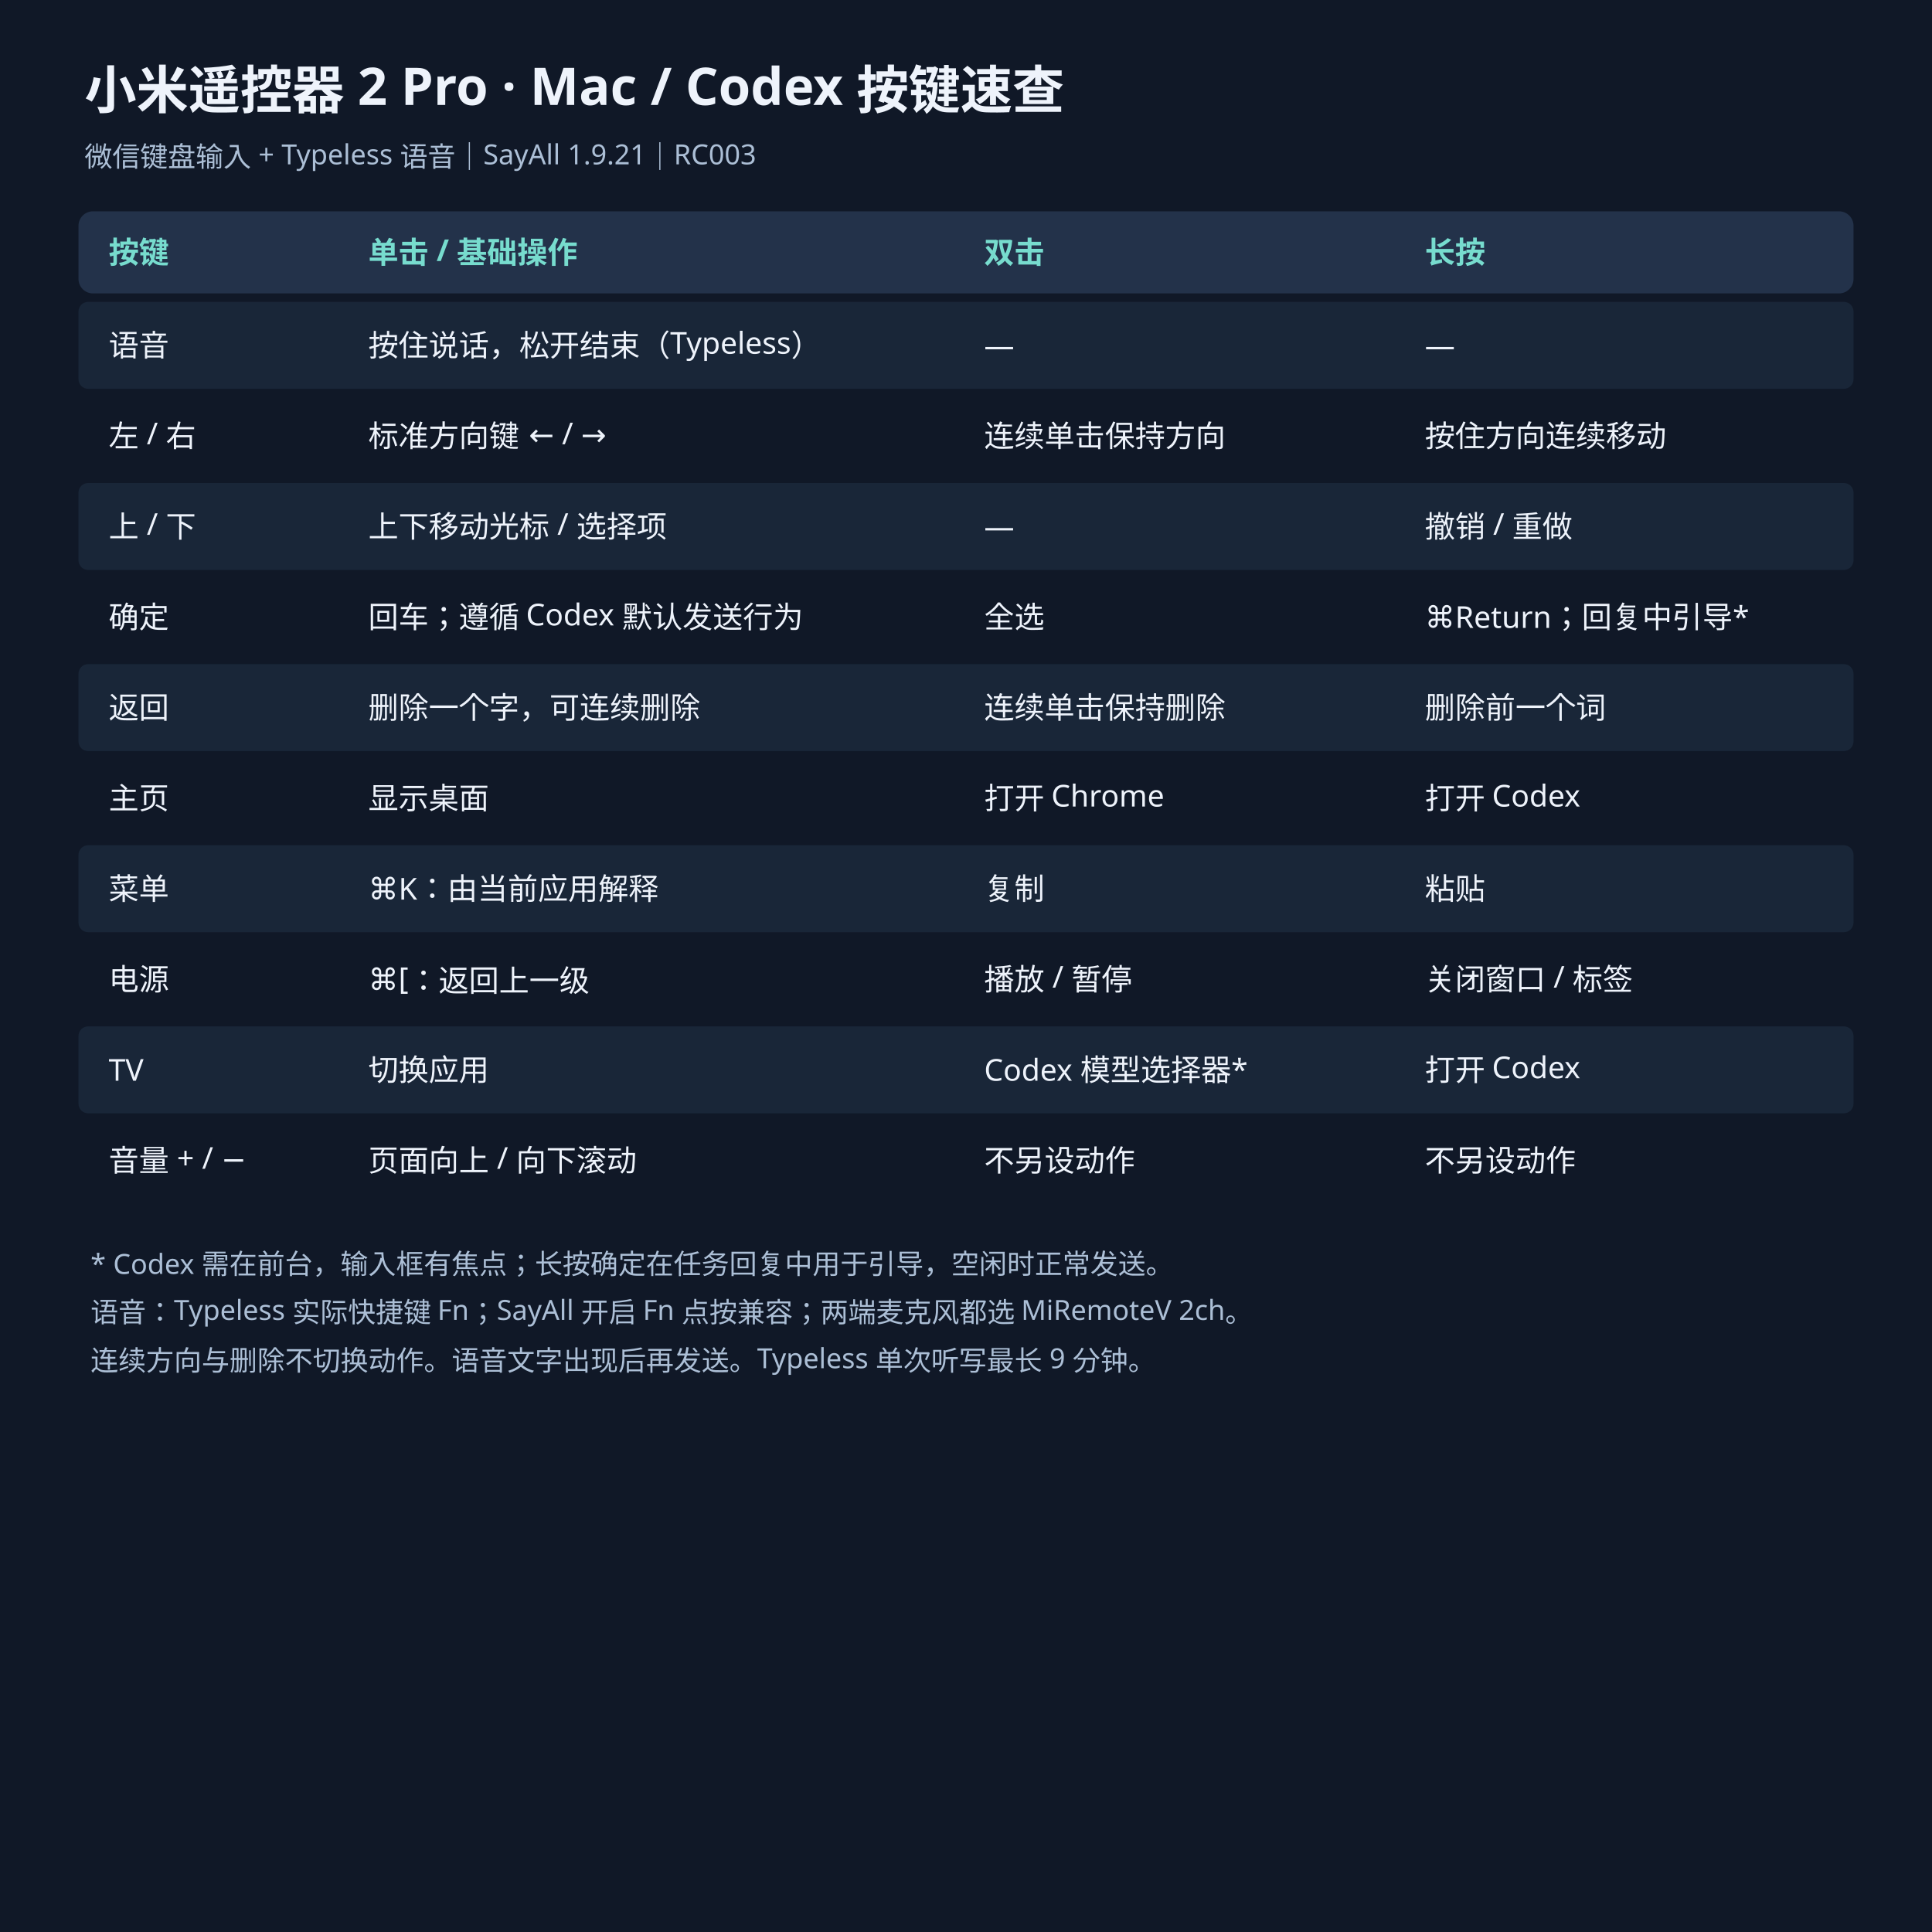
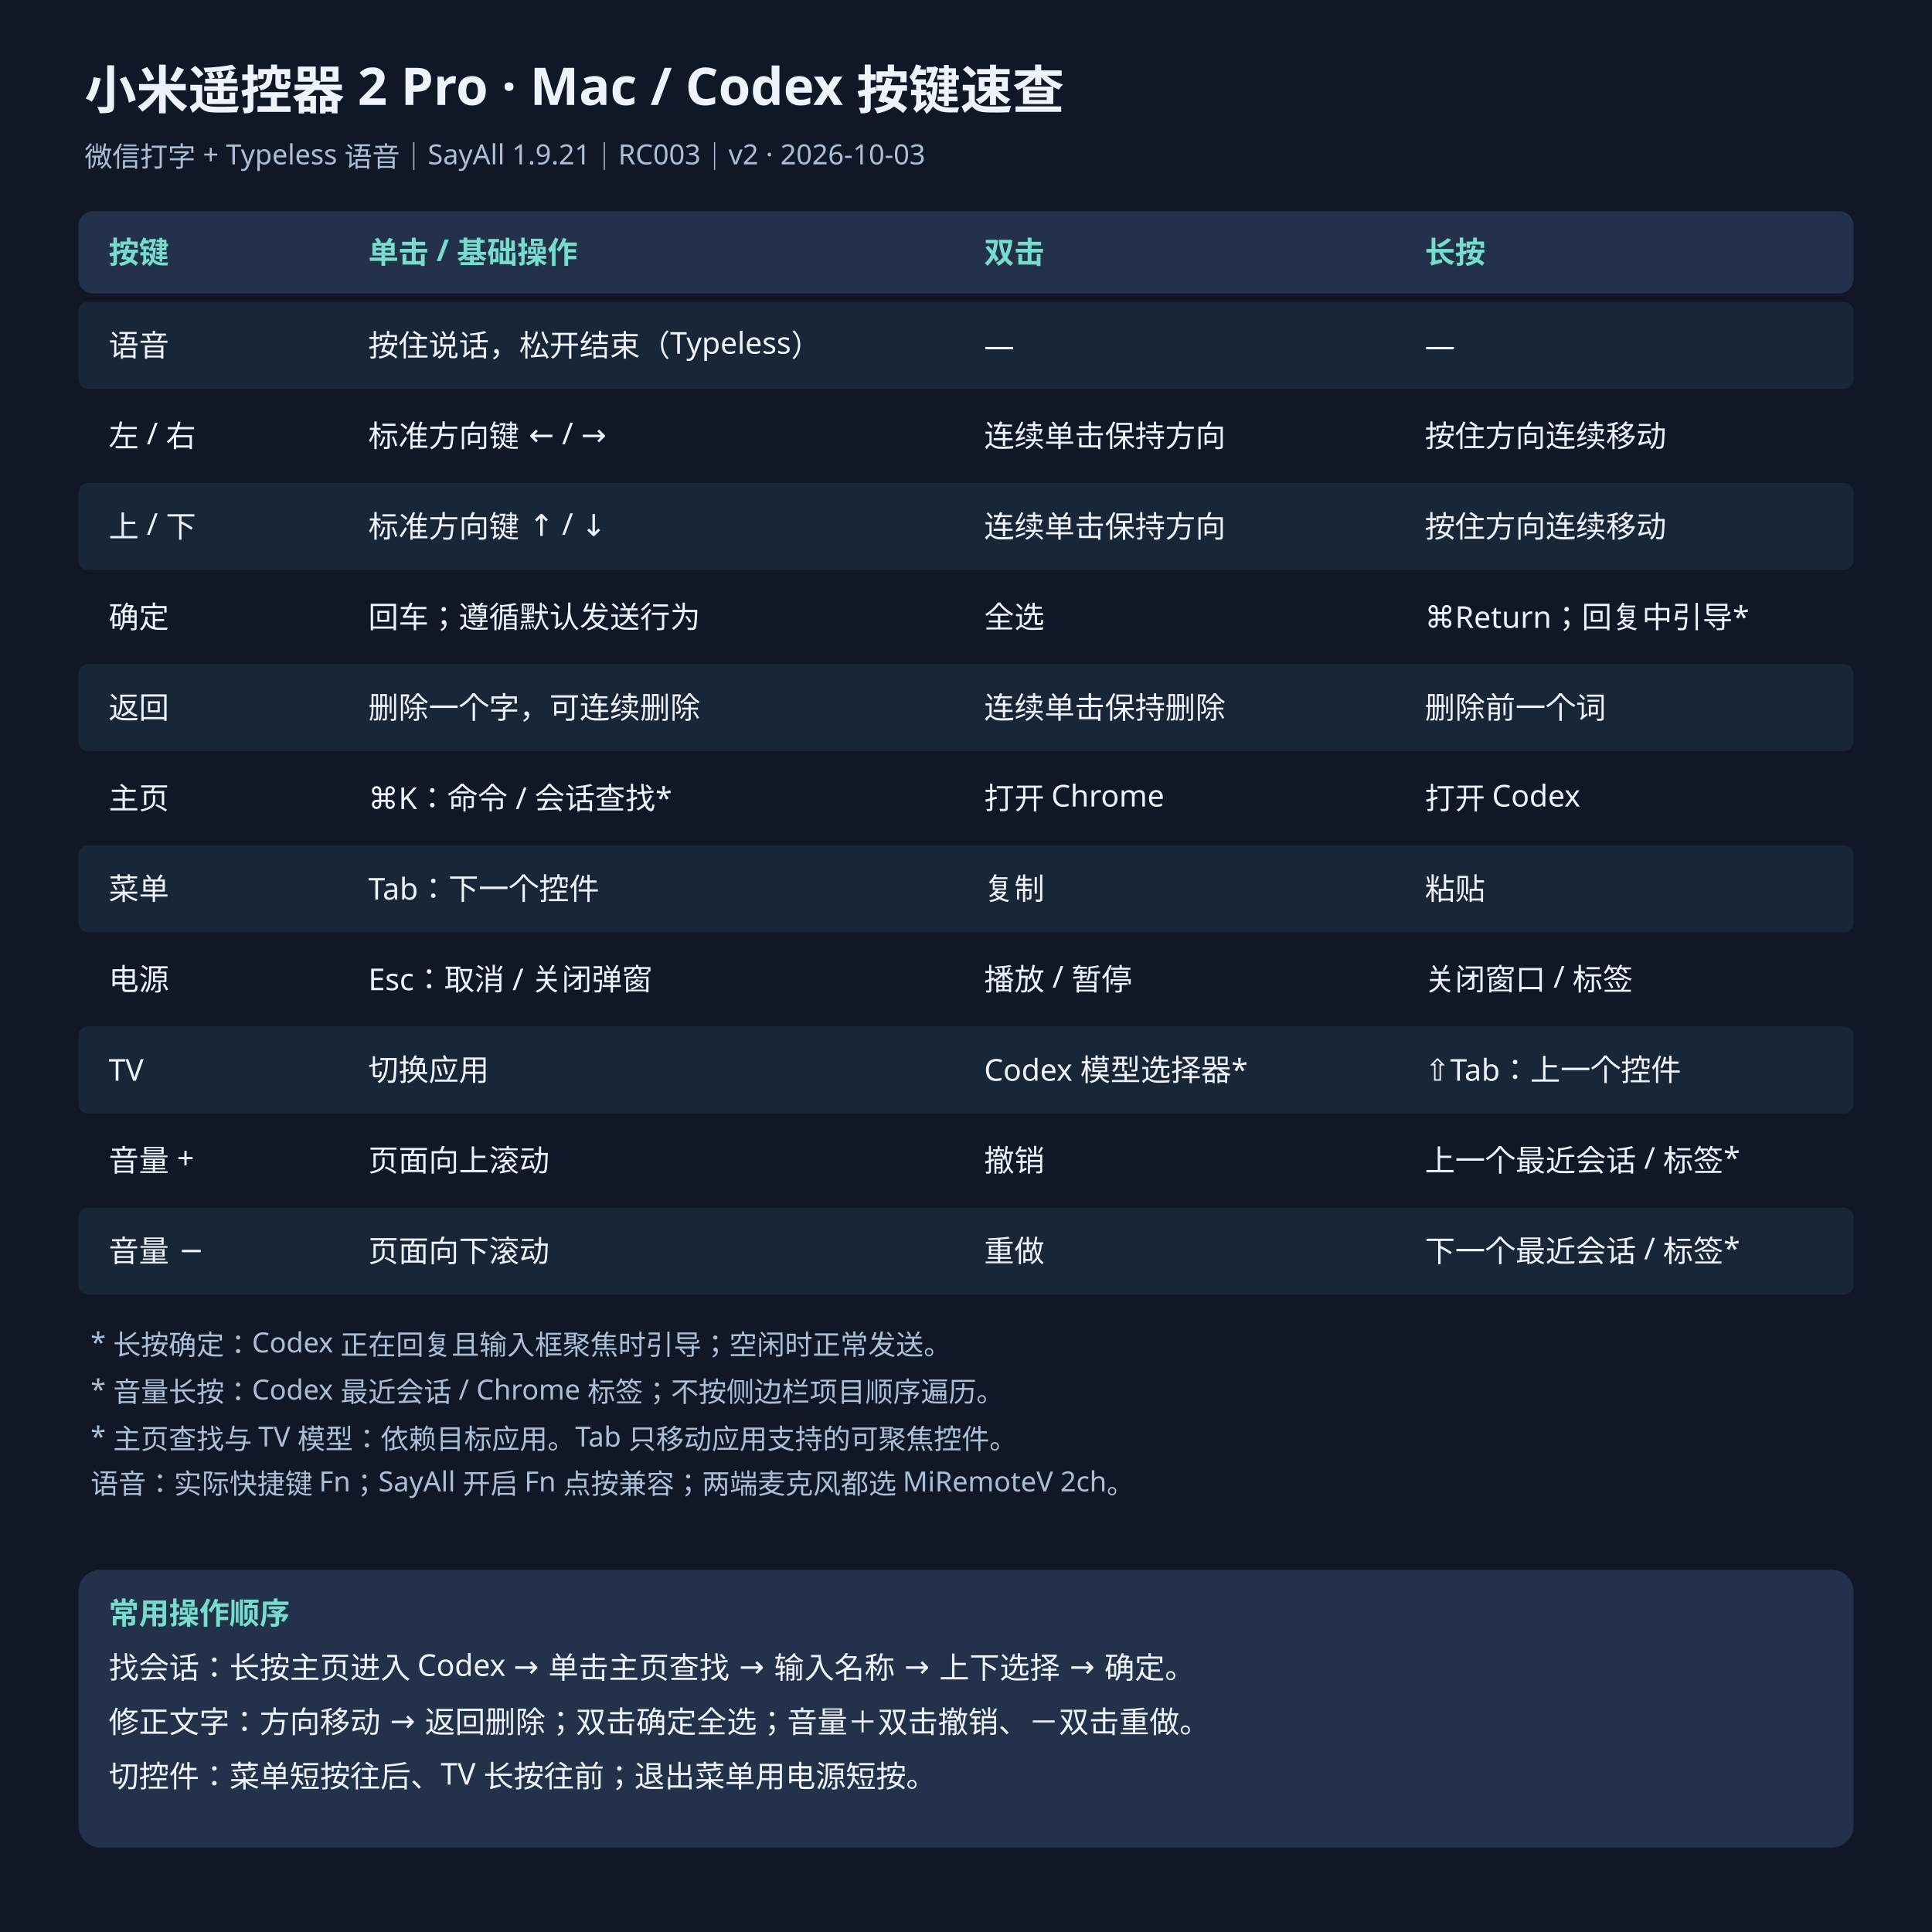
<svg xmlns="http://www.w3.org/2000/svg" width="1600" height="1600" viewBox="0 0 1600 1600">
  <rect width="1600" height="1600" fill="#101827" />
-   <style>text{font-family:"PingFang SC","Microsoft YaHei",sans-serif;fill:#eef3fb} .small{font-size:23px;fill:#acbfd6}.body{font-size:25px}.head{font-size:25px;font-weight:600;fill:#77dcce}</style>
+   <style>text{font-family:"PingFang SC","Microsoft YaHei",sans-serif;fill:#eef3fb}.small{font-size:23px;fill:#acbfd6}.body{font-size:25px}.head{font-size:25px;font-weight:600;fill:#77dcce}</style>
  <text x="70" y="90" font-size="43" font-weight="700">小米遥控器 2 Pro · Mac / Codex 按键速查</text>
-   <text x="70" y="138" class="small">微信键盘输入 + Typeless 语音｜SayAll 1.9.21｜RC003</text>
+   <text x="70" y="138" class="small">微信打字 + Typeless 语音｜SayAll 1.9.21｜RC003｜v2 · 2026-10-03</text>
  <rect x="65" y="175" width="1470" height="68" rx="12" fill="#23324a" />
  <text x="90" y="218" class="head">按键</text>
  <text x="305" y="218" class="head">单击 / 基础操作</text>
  <text x="815" y="218" class="head">双击</text>
  <text x="1180" y="218" class="head">长按</text>
  <rect x="65" y="250" width="1470" height="72" rx="8" fill="#192638" />
  <text x="90" y="295" class="body">语音</text>
  <text x="305" y="295" class="body">按住说话，松开结束（Typeless）</text>
  <text x="815" y="295" class="body">—</text>
  <text x="1180" y="295" class="body">—</text>
  <text x="90" y="370" class="body">左 / 右</text>
  <text x="305" y="370" class="body">标准方向键 ← / →</text>
  <text x="815" y="370" class="body">连续单击保持方向</text>
  <text x="1180" y="370" class="body">按住方向连续移动</text>
  <rect x="65" y="400" width="1470" height="72" rx="8" fill="#192638" />
  <text x="90" y="445" class="body">上 / 下</text>
-   <text x="305" y="445" class="body">上下移动光标 / 选择项</text>
-   <text x="815" y="445" class="body">—</text>
-   <text x="1180" y="445" class="body">撤销 / 重做</text>
+   <text x="305" y="445" class="body">标准方向键 ↑ / ↓</text>
+   <text x="815" y="445" class="body">连续单击保持方向</text>
+   <text x="1180" y="445" class="body">按住方向连续移动</text>
  <text x="90" y="520" class="body">确定</text>
-   <text x="305" y="520" class="body">回车；遵循 Codex 默认发送行为</text>
+   <text x="305" y="520" class="body">回车；遵循默认发送行为</text>
  <text x="815" y="520" class="body">全选</text>
  <text x="1180" y="520" class="body">⌘Return；回复中引导*</text>
  <rect x="65" y="550" width="1470" height="72" rx="8" fill="#192638" />
  <text x="90" y="595" class="body">返回</text>
  <text x="305" y="595" class="body">删除一个字，可连续删除</text>
  <text x="815" y="595" class="body">连续单击保持删除</text>
  <text x="1180" y="595" class="body">删除前一个词</text>
  <text x="90" y="670" class="body">主页</text>
-   <text x="305" y="670" class="body">显示桌面</text>
+   <text x="305" y="670" class="body">⌘K：命令 / 会话查找*</text>
  <text x="815" y="670" class="body">打开 Chrome</text>
  <text x="1180" y="670" class="body">打开 Codex</text>
  <rect x="65" y="700" width="1470" height="72" rx="8" fill="#192638" />
  <text x="90" y="745" class="body">菜单</text>
-   <text x="305" y="745" class="body">⌘K：由当前应用解释</text>
+   <text x="305" y="745" class="body">Tab：下一个控件</text>
  <text x="815" y="745" class="body">复制</text>
  <text x="1180" y="745" class="body">粘贴</text>
  <text x="90" y="820" class="body">电源</text>
-   <text x="305" y="820" class="body">⌘[：返回上一级</text>
+   <text x="305" y="820" class="body">Esc：取消 / 关闭弹窗</text>
  <text x="815" y="820" class="body">播放 / 暂停</text>
  <text x="1180" y="820" class="body">关闭窗口 / 标签</text>
  <rect x="65" y="850" width="1470" height="72" rx="8" fill="#192638" />
  <text x="90" y="895" class="body">TV</text>
  <text x="305" y="895" class="body">切换应用</text>
  <text x="815" y="895" class="body">Codex 模型选择器*</text>
-   <text x="1180" y="895" class="body">打开 Codex</text>
-   <text x="90" y="970" class="body">音量 + / −</text>
-   <text x="305" y="970" class="body">页面向上 / 向下滚动</text>
-   <text x="815" y="970" class="body">不另设动作</text>
-   <text x="1180" y="970" class="body">不另设动作</text>
-   <text x="75" y="1055" class="small">* Codex 需在前台，输入框有焦点；长按确定在任务回复中用于引导，空闲时正常发送。</text>
-   <text x="75" y="1095" class="small">语音：Typeless 实际快捷键 Fn；SayAll 开启 Fn 点按兼容；两端麦克风都选 MiRemoteV 2ch。</text>
-   <text x="75" y="1135" class="small">连续方向与删除不切换动作。语音文字出现后再发送。Typeless 单次听写最长 9 分钟。</text>
+   <text x="1180" y="895" class="body">⇧Tab：上一个控件</text>
+   <text x="90" y="970" class="body">音量 +</text>
+   <text x="305" y="970" class="body">页面向上滚动</text>
+   <text x="815" y="970" class="body">撤销</text>
+   <text x="1180" y="970" class="body">上一个最近会话 / 标签*</text>
+   <rect x="65" y="1000" width="1470" height="72" rx="8" fill="#192638" />
+   <text x="90" y="1045" class="body">音量 −</text>
+   <text x="305" y="1045" class="body">页面向下滚动</text>
+   <text x="815" y="1045" class="body">重做</text>
+   <text x="1180" y="1045" class="body">下一个最近会话 / 标签*</text>
+   <text x="75" y="1120" class="small">* 长按确定：Codex 正在回复且输入框聚焦时引导；空闲时正常发送。</text>
+   <text x="75" y="1159" class="small">* 音量长按：Codex 最近会话 / Chrome 标签；不按侧边栏项目顺序遍历。</text>
+   <text x="75" y="1198" class="small">* 主页查找与 TV 模型：依赖目标应用。Tab 只移动应用支持的可聚焦控件。</text>
+   <text x="75" y="1237" class="small">语音：实际快捷键 Fn；SayAll 开启 Fn 点按兼容；两端麦克风都选 MiRemoteV 2ch。</text>
+   <rect x="65" y="1300" width="1470" height="230" rx="18" fill="#23324a" />
+   <text x="90" y="1345" class="head">常用操作顺序</text>
+   <text x="90" y="1390" class="body">找会话：长按主页进入 Codex → 单击主页查找 → 输入名称 → 上下选择 → 确定。</text>
+   <text x="90" y="1435" class="body">修正文字：方向移动 → 返回删除；双击确定全选；音量＋双击撤销、－双击重做。</text>
+   <text x="90" y="1480" class="body">切控件：菜单短按往后、TV 长按往前；退出菜单用电源短按。</text>
</svg>
